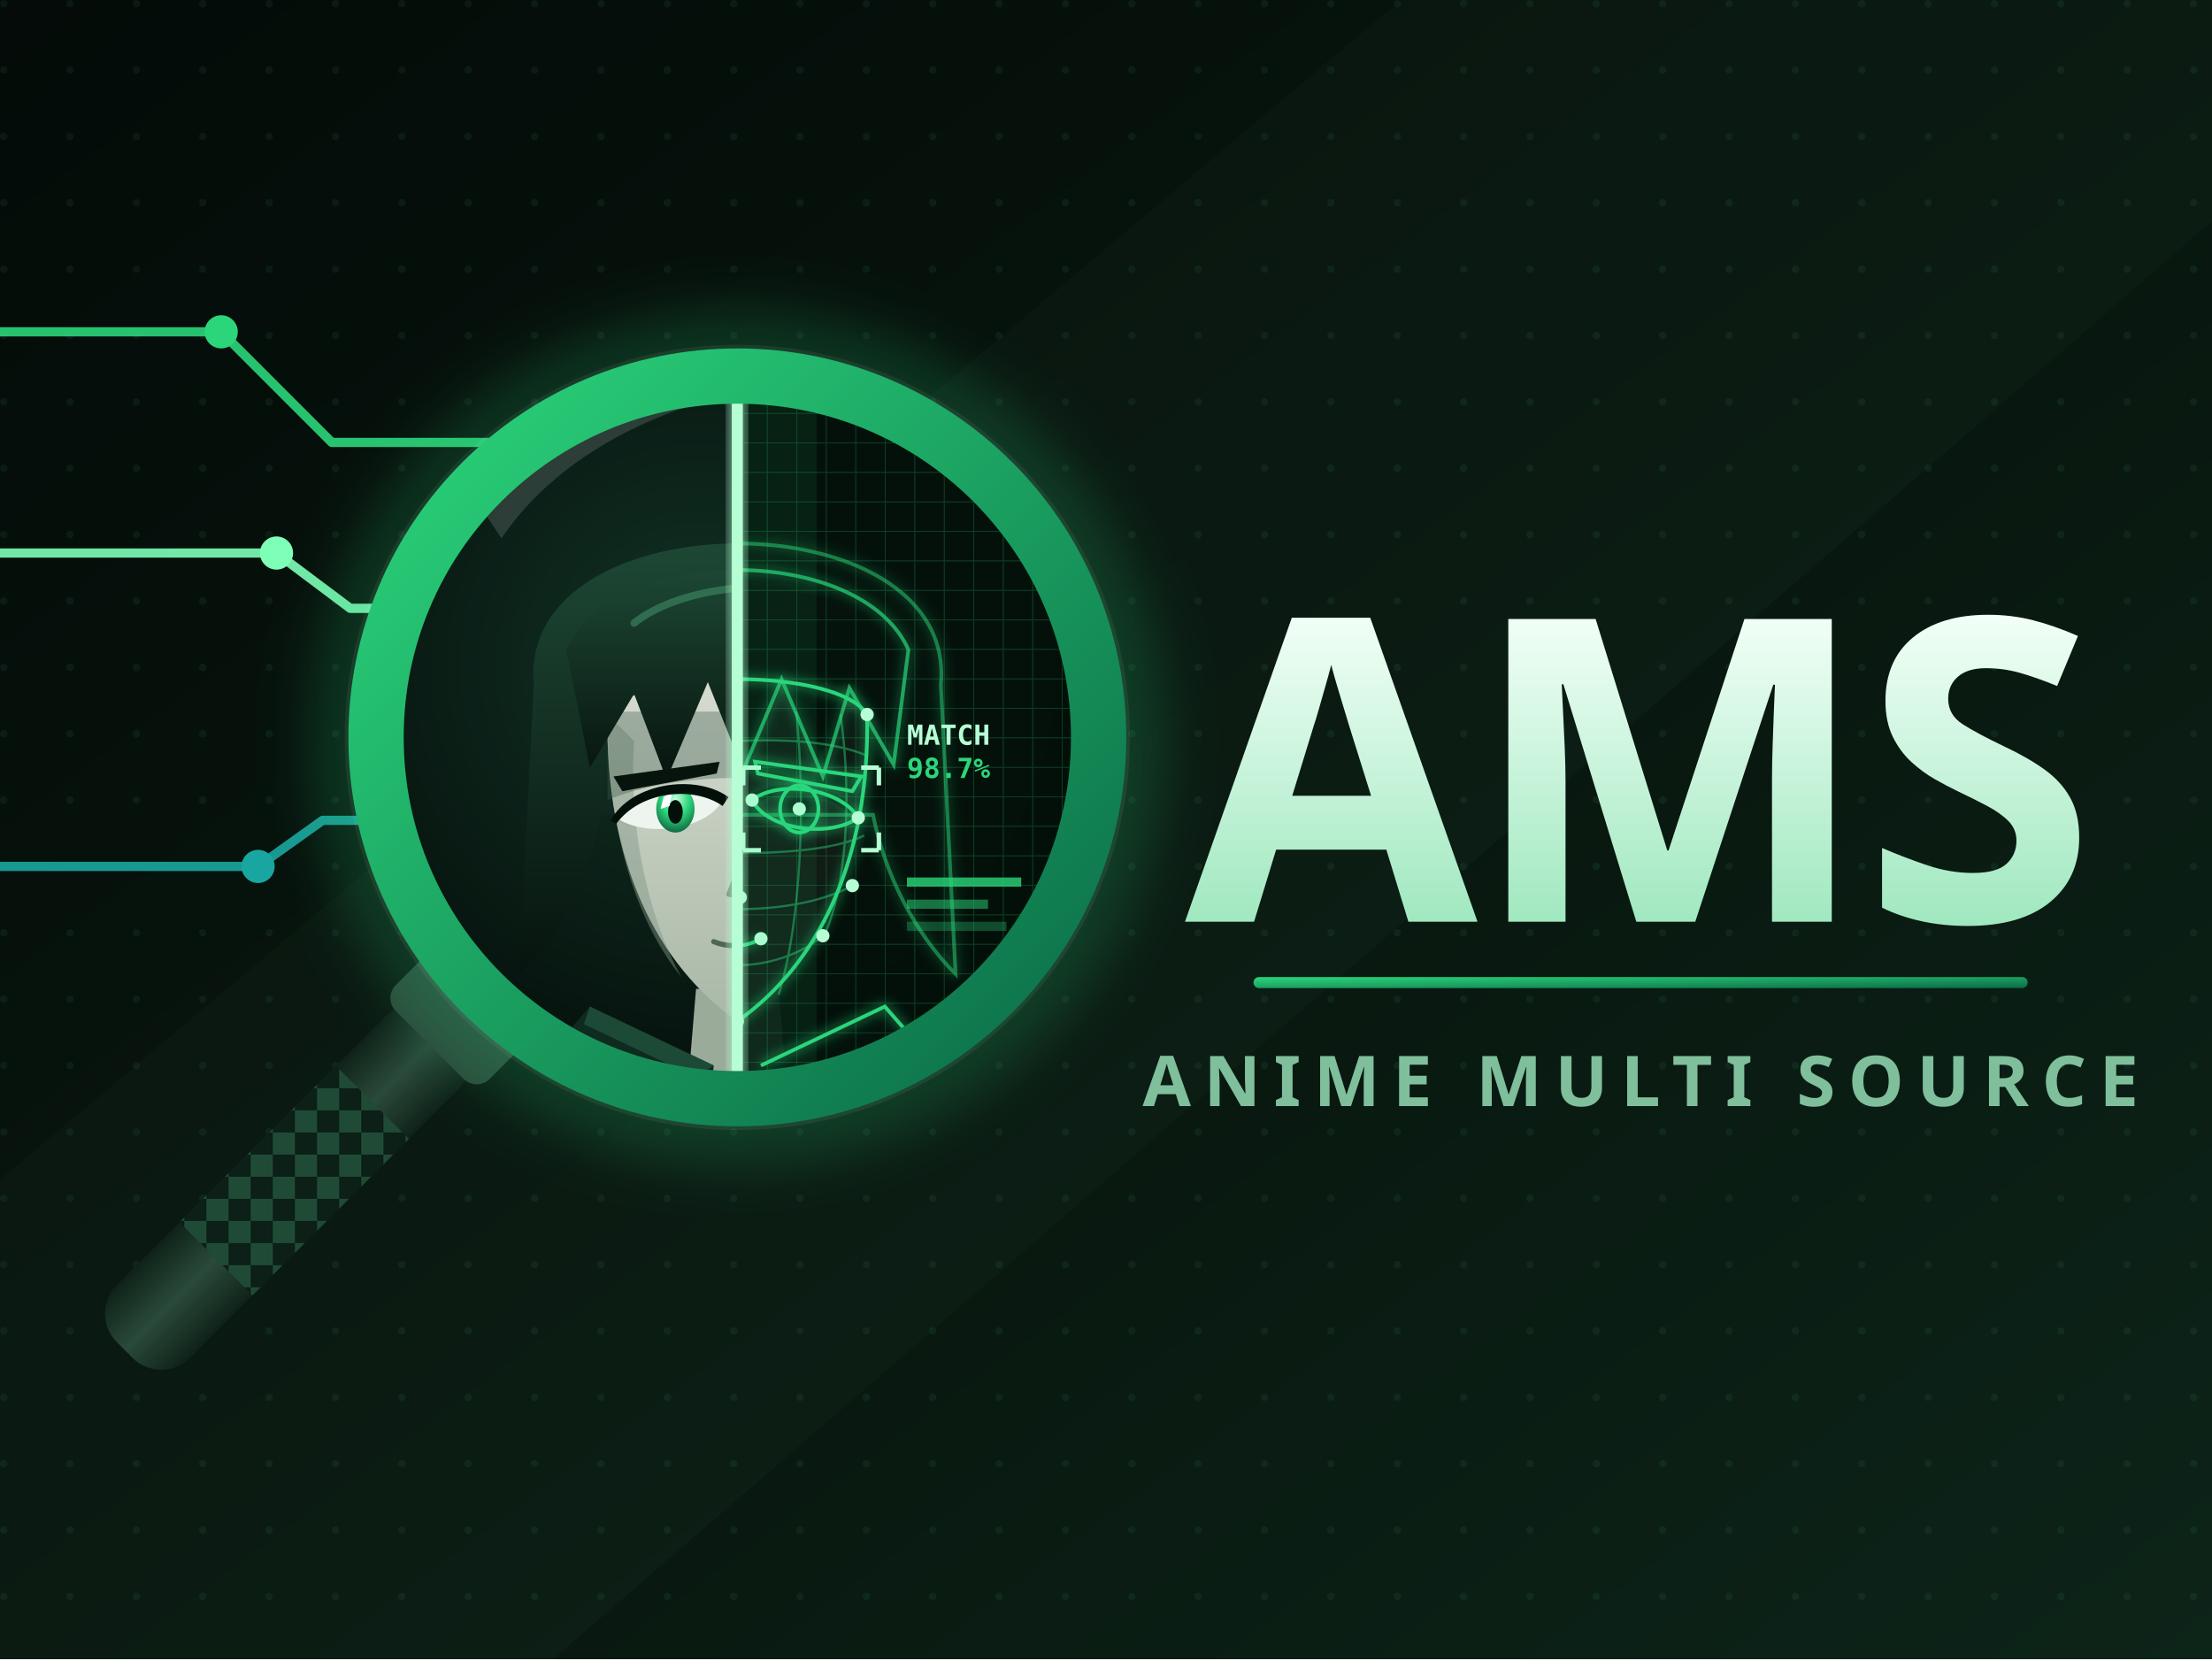
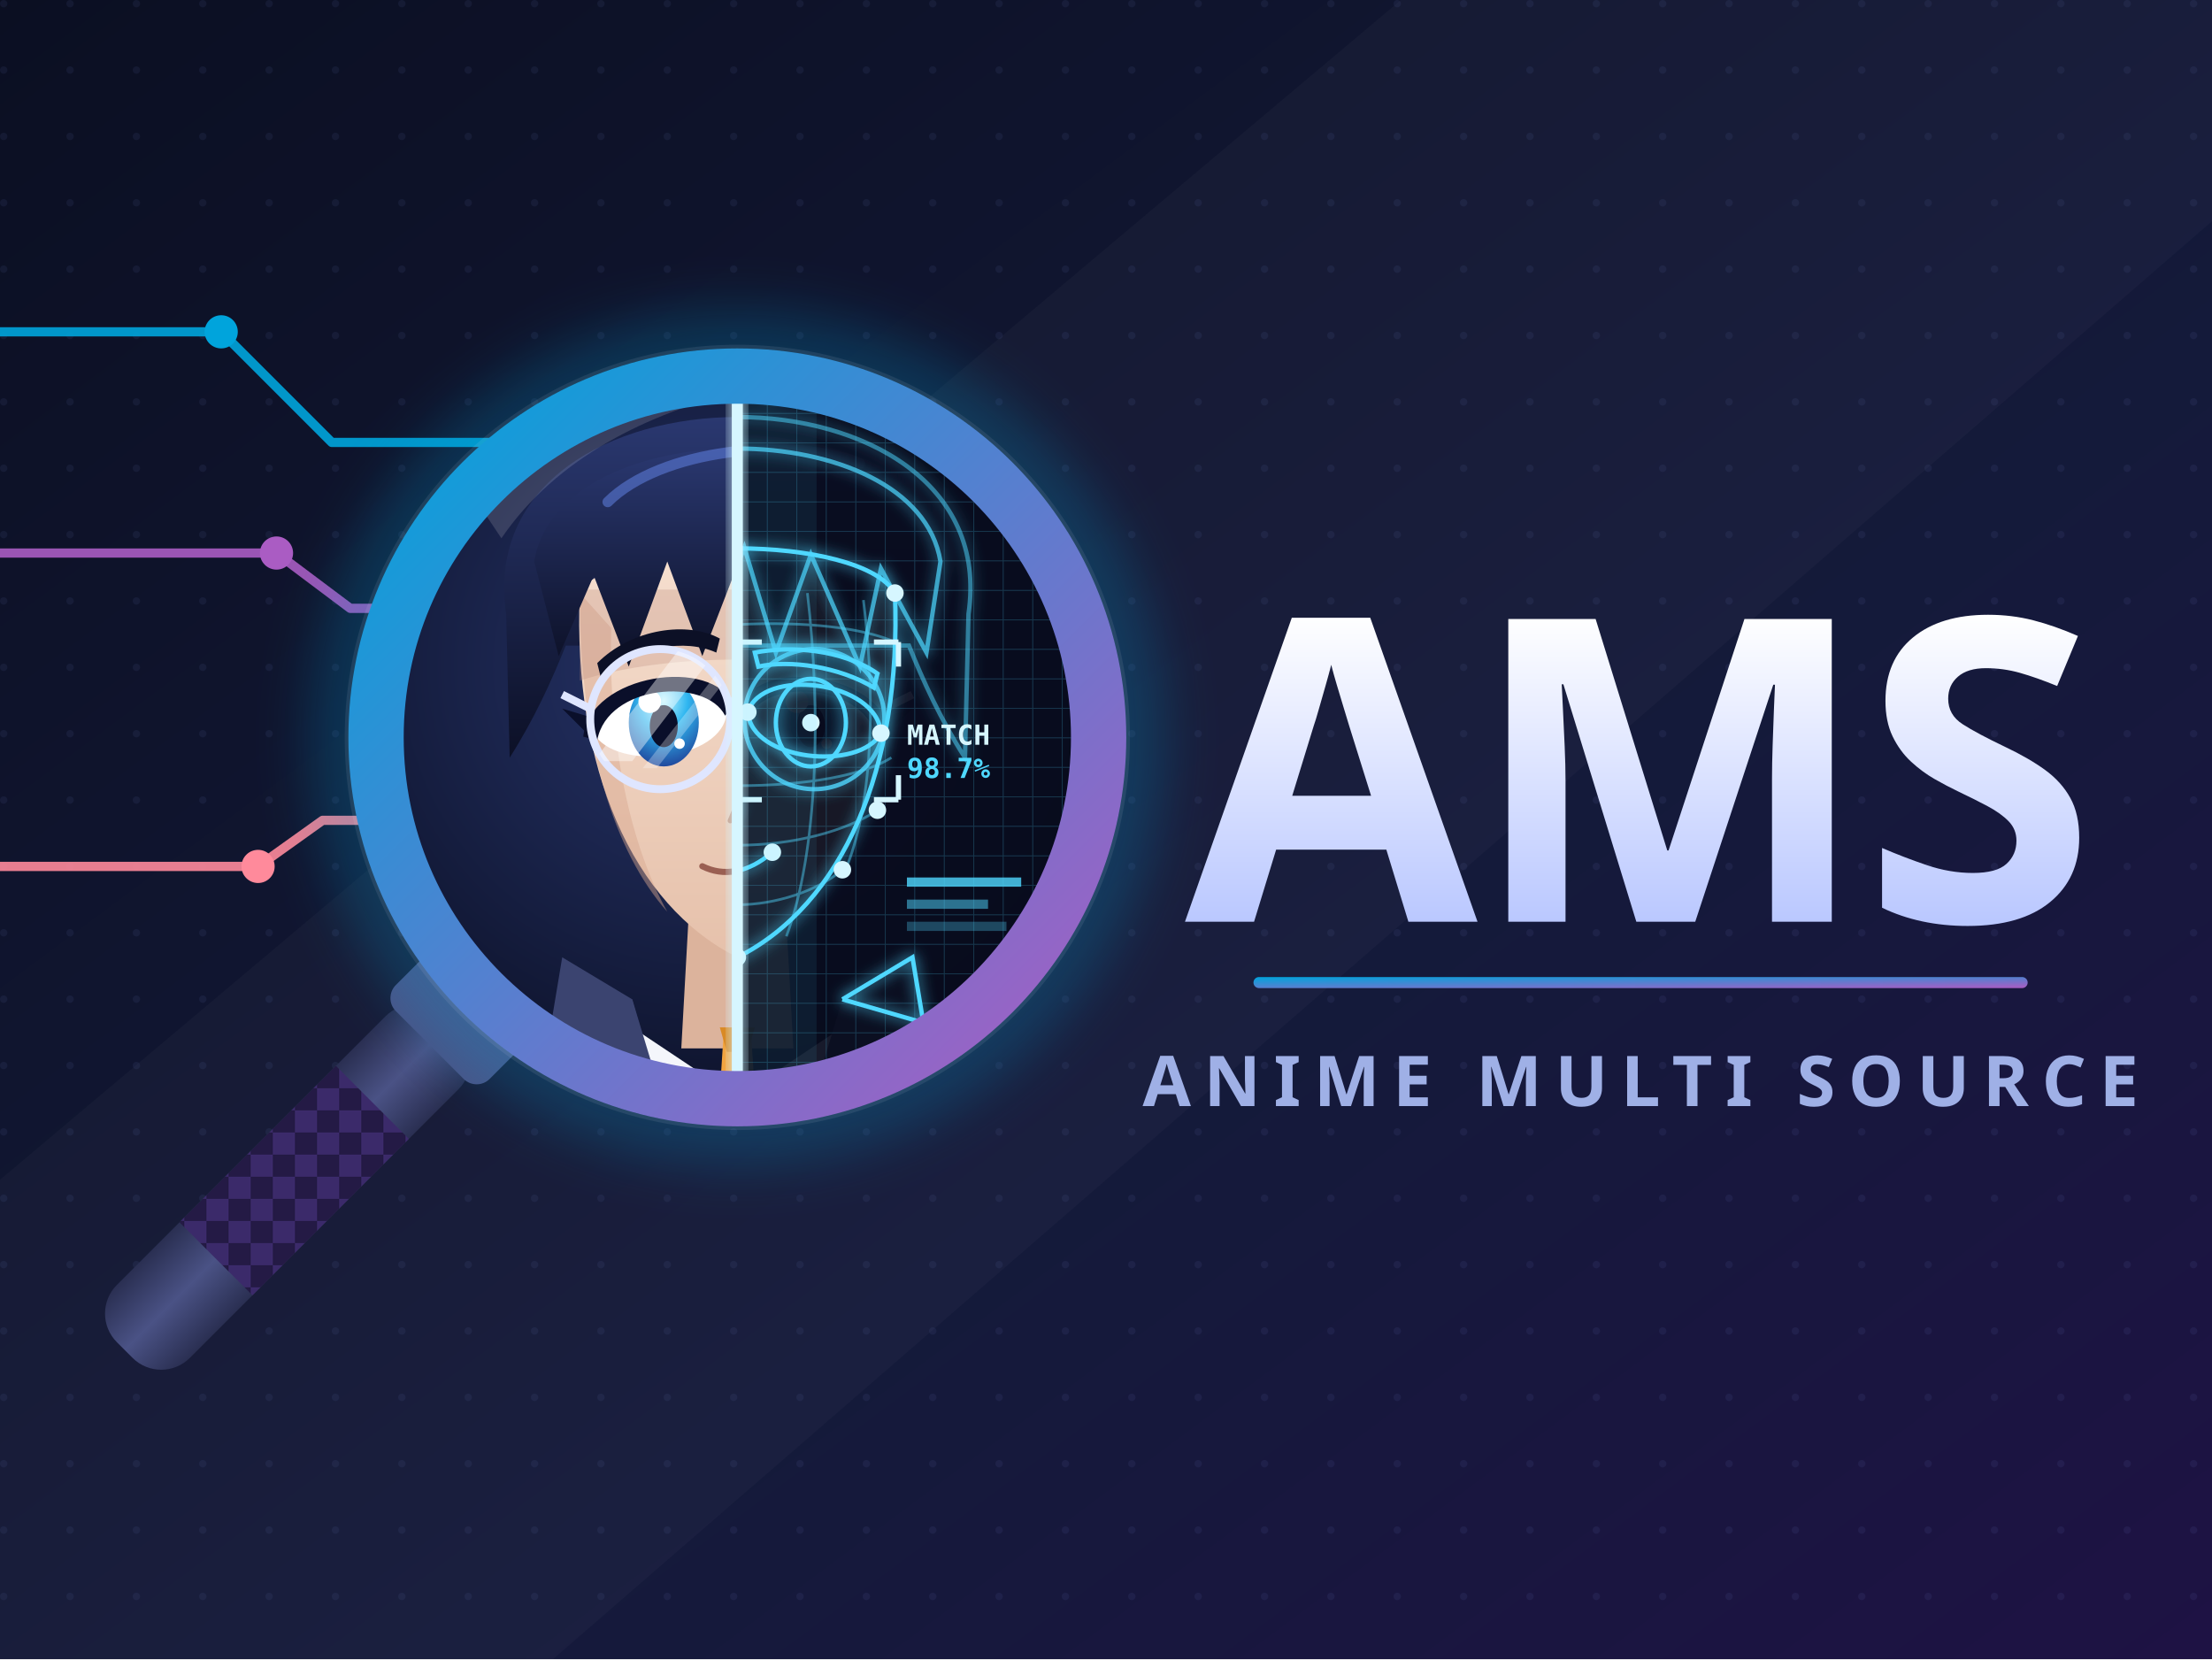
<svg xmlns="http://www.w3.org/2000/svg" viewBox="0 0 1200 900" width="1200" height="900">
  <defs>
    <linearGradient id="bg" x1="0" y1="0" x2="1" y2="1">
-       <stop offset="0%" stop-color="#040b08" />
-       <stop offset="55%" stop-color="#08170f" />
-       <stop offset="100%" stop-color="#0d2419" />
+       <stop offset="0%" stop-color="#0b0f22" />
+       <stop offset="60%" stop-color="#141a3a" />
+       <stop offset="100%" stop-color="#1e1244" />
    </linearGradient>
    <pattern id="dots" width="36" height="36" patternUnits="userSpaceOnUse">
-       <circle cx="2" cy="2" r="2" fill="#6dffb0" />
+       <circle cx="2" cy="2" r="2" fill="#8fa3ff" />
    </pattern>
    <pattern id="grid" width="16" height="16" patternUnits="userSpaceOnUse">
-       <path d="M 16 0 H 0 V 16" fill="none" stroke="#2bd67b" stroke-width="1" />
+       <path d="M 16 0 H 0 V 16" fill="none" stroke="#4fd8ff" stroke-width="1" />
    </pattern>
    <linearGradient id="ring" x1="0" y1="0" x2="1" y2="1">
-       <stop offset="0%" stop-color="#2bd67b" />
-       <stop offset="100%" stop-color="#0b6b47" />
+       <stop offset="0%" stop-color="#00A4DC" />
+       <stop offset="100%" stop-color="#AA5CC3" />
    </linearGradient>
    <radialGradient id="glass" cx="45%" cy="40%" r="70%">
-       <stop offset="0%" stop-color="#123326" />
-       <stop offset="100%" stop-color="#030a07" />
+       <stop offset="0%" stop-color="#26346a" />
+       <stop offset="100%" stop-color="#0a0e22" />
    </radialGradient>
    <linearGradient id="skin" x1="0" y1="0" x2="0" y2="1">
-       <stop offset="0%" stop-color="#d6dccf" />
-       <stop offset="100%" stop-color="#a9b8a8" />
+       <stop offset="0%" stop-color="#f6dfcf" />
+       <stop offset="100%" stop-color="#e6c1ab" />
    </linearGradient>
    <linearGradient id="hair" x1="0" y1="0" x2="0" y2="1">
-       <stop offset="0%" stop-color="#1d4734" />
-       <stop offset="100%" stop-color="#07140e" />
-     </linearGradient>
-     <radialGradient id="iris" cx="50%" cy="30%" r="80%">
-       <stop offset="0%" stop-color="#c8ffe0" />
-       <stop offset="45%" stop-color="#2bd67b" />
-       <stop offset="100%" stop-color="#0a4a30" />
+       <stop offset="0%" stop-color="#2a3870" />
+       <stop offset="100%" stop-color="#0c1026" />
+     </linearGradient>
+     <radialGradient id="iris" cx="50%" cy="25%" r="85%">
+       <stop offset="0%" stop-color="#bff4ff" />
+       <stop offset="40%" stop-color="#2fb6f0" />
+       <stop offset="100%" stop-color="#1d2f8a" />
    </radialGradient>
    <linearGradient id="word" x1="0" y1="0" x2="0" y2="1">
-       <stop offset="0%" stop-color="#f2fff7" />
-       <stop offset="100%" stop-color="#9fe8bf" />
+       <stop offset="0%" stop-color="#ffffff" />
+       <stop offset="100%" stop-color="#b9c7ff" />
    </linearGradient>
    <linearGradient id="handle" x1="0" y1="0" x2="1" y2="0">
-       <stop offset="0%" stop-color="#0f2219" />
-       <stop offset="50%" stop-color="#2a4a3a" />
-       <stop offset="100%" stop-color="#0f2219" />
+       <stop offset="0%" stop-color="#2a2f52" />
+       <stop offset="50%" stop-color="#4a5285" />
+       <stop offset="100%" stop-color="#2a2f52" />
    </linearGradient>
    <pattern id="houndstooth" width="24" height="24" patternUnits="userSpaceOnUse" patternTransform="rotate(45)">
-       <rect width="24" height="24" fill="#1f4a36" />
-       <path d="M0 0 h12 v12 h-12 Z M12 12 h12 v12 h-12 Z" fill="#0c2018" />
+       <rect width="24" height="24" fill="#3b2a6a" />
+       <path d="M0 0 h12 v12 h-12 Z M12 12 h12 v12 h-12 Z" fill="#241a45" />
    </pattern>
    <filter id="glow" x="-50%" y="-50%" width="200%" height="200%">
      <feGaussianBlur stdDeviation="14" />
    </filter>
    <filter id="lineglow" x="-50%" y="-50%" width="200%" height="200%">
      <feGaussianBlur stdDeviation="4" result="b" />
      <feMerge>
        <feMergeNode in="b" />
        <feMergeNode in="SourceGraphic" />
      </feMerge>
    </filter>
    <clipPath id="lens">
      <circle cx="400" cy="400" r="196" />
    </clipPath>
    <clipPath id="rightHalf">
      <rect x="400" y="180" width="220" height="440" />
    </clipPath>
-     <path id="faceShape" d="M 312 362 C 310 462, 346 532, 400 570 C 454 532, 490 462, 488 362 C 468 330, 332 330, 312 362 Z" />
-     <path id="backHair" d="M 262 342 C 250 214, 550 214, 538 342 L 548 538 C 520 510, 500 470, 492 430 L 308 430 C 300 470, 280 510, 252 538 Z" />
-     <path id="bangs" d="M 284 318 C 316 246, 484 246, 516 318 L 506 396 L 476 344 L 458 404 L 430 338 L 404 400 L 380 340 L 352 406 L 330 348 L 300 398 Z" />
-     <path id="eyeL" d="M 318 432 C 330 412, 372 406, 390 420 C 380 440, 338 446, 318 432 Z" />
-     <path id="eyeR" d="M 482 432 C 470 412, 428 406, 410 420 C 420 440, 462 446, 482 432 Z" />
+     <clipPath id="lensL">
+       <circle cx="356" cy="424" r="40" />
+     </clipPath>
+     <path id="faceShape" d="M 310 352 C 306 452, 340 530, 400 560 C 460 530, 494 452, 490 352 C 470 318, 330 318, 310 352 Z" />
+     <path id="backHair" d="M 268 364 C 246 214, 554 214, 532 364 L 530 446 C 516 424, 506 402, 498 382 L 302 382 C 294 402, 284 424, 270 446 Z" />
+     <path id="cowlick" d="M 404 236 C 420 186, 462 172, 478 194 C 452 194, 432 210, 422 240 Z" />
+     <path id="bangs" d="M 284 334 C 298 248, 502 248, 516 334 L 508 386 L 482 338 L 470 394 L 442 330 L 422 386 L 404 326 L 380 388 L 360 334 L 338 394 L 318 342 L 298 388 Z" />
+     <path id="eyeL" d="M 318 432 C 320 402, 386 394, 394 420 C 392 448, 330 454, 318 432 Z" />
+     <path id="eyeR" d="M 482 432 C 480 402, 414 394, 406 420 C 408 448, 470 454, 482 432 Z" />
  </defs>
  <rect width="1200" height="900" fill="url(#bg)" />
-   <rect width="1200" height="900" fill="url(#dots)" opacity="0.06" />
-   <path d="M 0 900 L 0 640 L 760 0 L 1200 0 L 1200 120 L 300 900 Z" fill="#9dffc8" opacity="0.02" />
+   <rect width="1200" height="900" fill="url(#dots)" opacity="0.07" />
+   <path d="M 0 900 L 0 640 L 760 0 L 1200 0 L 1200 120 L 300 900 Z" fill="#ffffff" opacity="0.025" />
  <g fill="none" stroke-width="5" stroke-linecap="round" stroke-linejoin="round" opacity="0.9">
-     <path d="M 0 180 H 120 L 180 240 H 272" stroke="#2bd67b" />
-     <path d="M 0 300 H 150 L 190 330 H 208" stroke="#7dffb8" />
-     <path d="M 0 470 H 140 L 175 445 H 206" stroke="#1aa6a0" />
+     <path d="M 0 180 H 120 L 180 240 H 272" stroke="#00A4DC" />
+     <path d="M 0 300 H 150 L 190 330 H 208" stroke="#AA5CC3" />
+     <path d="M 0 470 H 140 L 175 445 H 206" stroke="#ff8a9b" />
  </g>
  <g>
-     <circle cx="120" cy="180" r="9" fill="#2bd67b" />
-     <circle cx="150" cy="300" r="9" fill="#7dffb8" />
-     <circle cx="140" cy="470" r="9" fill="#1aa6a0" />
+     <circle cx="120" cy="180" r="9" fill="#00A4DC" />
+     <circle cx="150" cy="300" r="9" fill="#AA5CC3" />
+     <circle cx="140" cy="470" r="9" fill="#ff8a9b" />
  </g>
  <g transform="rotate(45 400 400)">
    <rect x="372" y="620" width="56" height="250" rx="22" fill="url(#handle)" />
    <rect x="372" y="680" width="56" height="120" fill="url(#houndstooth)" />
-     <rect x="364" y="596" width="72" height="40" rx="10" fill="#2a4a3a" />
-   </g>
-   <circle cx="400" cy="400" r="232" fill="#2bd67b" opacity="0.18" filter="url(#glow)" />
+     <rect x="364" y="596" width="72" height="40" rx="10" fill="#4a5285" />
+   </g>
+   <circle cx="400" cy="400" r="232" fill="#00A4DC" opacity="0.22" filter="url(#glow)" />
  <circle cx="400" cy="400" r="196" fill="url(#glass)" />
  <g clip-path="url(#lens)">
-     <g transform="translate(400 418) scale(0.8) translate(-400 -400)">
+     <g transform="translate(400 392) scale(0.95) translate(-400 -426)">
      <use href="#backHair" fill="url(#hair)" />
-       <path d="M 372 548 L 428 548 L 434 620 L 366 620 Z" fill="#9aab9a" />
-       <path d="M 230 640 L 300 560 L 384 600 L 380 640 Z" fill="#0f2a1f" />
-       <path d="M 570 640 L 500 560 L 416 600 L 420 640 Z" fill="#0f2a1f" />
-       <path d="M 300 560 L 384 600 L 372 608 L 296 572 Z" fill="#1d4a36" />
+       <path d="M 372 540 L 428 540 L 432 612 L 368 612 Z" fill="#dcb39c" />
+       <path d="M 340 600 L 400 640 L 460 600 L 470 700 L 330 700 Z" fill="#f4f6fb" />
+       <path d="M 392 606 L 408 606 L 414 700 L 386 700 Z" fill="#f2a541" />
+       <path d="M 390 600 L 410 600 L 406 614 L 394 614 Z" fill="#d98a25" />
+       <path d="M 210 700 L 250 610 L 340 584 L 372 700 Z" fill="#2c3352" />
+       <path d="M 590 700 L 550 610 L 460 584 L 428 700 Z" fill="#2c3352" />
+       <path d="M 340 584 L 300 560 L 290 620 L 372 690 Z" fill="#3b4470" />
+       <path d="M 460 584 L 500 560 L 510 620 L 428 690 Z" fill="#3b4470" />
      <use href="#faceShape" fill="url(#skin)" />
-       <path d="M 312 362 C 312 440, 330 500, 362 540 C 340 500, 326 440, 330 380 Z" fill="#7f9482" opacity="0.45" />
-       <path d="M 312 360 L 488 360 L 488 420 C 440 400, 360 400, 312 420 Z" fill="#3c5a4a" opacity="0.35" />
+       <path d="M 310 352 C 310 440, 330 500, 360 534 C 340 498, 326 440, 328 372 Z" fill="#d6a68e" opacity="0.45" />
+       <path d="M 310 350 L 490 350 L 490 402 C 440 386, 360 386, 310 402 Z" fill="#b98a7a" opacity="0.28" />
+       <use href="#cowlick" fill="url(#hair)" />
      <use href="#bangs" fill="url(#hair)" />
-       <path d="M 330 300 C 360 276, 420 270, 460 280" fill="none" stroke="#3f8c66" stroke-width="5" stroke-linecap="round" opacity="0.6" />
-       <path d="M 316 404 L 388 394 L 386 402 L 322 414 Z" fill="#07140e" />
-       <path d="M 484 404 L 412 394 L 414 402 L 478 414 Z" fill="#07140e" />
-       <use href="#eyeL" fill="#eef5ee" />
-       <use href="#eyeR" fill="#eef5ee" />
-       <ellipse cx="358" cy="426" rx="13" ry="16" fill="url(#iris)" />
-       <ellipse cx="442" cy="426" rx="13" ry="16" fill="url(#iris)" />
-       <ellipse cx="358" cy="428" rx="5" ry="8" fill="#03100a" />
-       <path d="M 350 418 L 356 414 L 354 424 L 348 426 Z" fill="#ffffff" />
-       <path d="M 314 434 C 328 408, 372 402, 394 418 L 390 424 C 370 410, 334 414, 318 436 Z" fill="#03100a" />
-       <path d="M 486 434 C 472 408, 428 402, 406 418 L 410 424 C 430 410, 466 414, 482 436 Z" fill="#03100a" />
-       <path d="M 401 466 L 394 484 L 402 486" fill="none" stroke="#6f8574" stroke-width="3" stroke-linecap="round" stroke-linejoin="round" />
-       <path d="M 384 516 C 394 520, 406 520, 416 514" fill="none" stroke="#4d6656" stroke-width="3.5" stroke-linecap="round" />
+       <path d="M 326 300 C 356 270, 430 262, 470 278" fill="none" stroke="#5f7fe0" stroke-width="6" stroke-linecap="round" opacity="0.55" />
+       <path d="M 320 392 C 340 372, 372 368, 390 378 L 388 386 C 370 378, 344 382, 322 400 Z" fill="#0c1026" />
+       <path d="M 480 398 C 460 384, 430 382, 410 386 L 412 394 C 430 390, 458 394, 478 406 Z" fill="#0c1026" />
+       <use href="#eyeL" fill="#ffffff" />
+       <use href="#eyeR" fill="#ffffff" />
+       <ellipse cx="358" cy="426" rx="20" ry="25" fill="url(#iris)" />
+       <ellipse cx="442" cy="426" rx="20" ry="25" fill="url(#iris)" />
+       <ellipse cx="358" cy="428" rx="8" ry="12" fill="#0a0f2a" />
+       <ellipse cx="442" cy="428" rx="8" ry="12" fill="#0a0f2a" />
+       <circle cx="350" cy="414" r="6.5" fill="#ffffff" />
+       <circle cx="367" cy="438" r="3" fill="#ffffff" />
+       <circle cx="434" cy="414" r="6.5" fill="#ffffff" />
+       <circle cx="451" cy="438" r="3" fill="#ffffff" />
+       <path d="M 312 434 C 316 398, 386 388, 398 416 L 393 422 C 382 400, 326 404, 320 436 Z" fill="#0a0f2a" />
+       <path d="M 488 434 C 484 398, 414 388, 402 416 L 407 422 C 418 400, 474 404, 480 436 Z" fill="#0a0f2a" />
+       <path d="M 314 432 L 300 418 L 320 424 Z" fill="#0a0f2a" />
+       <path d="M 486 432 L 500 418 L 480 424 Z" fill="#0a0f2a" />
+       <g fill="none" stroke="#dfe6ff" stroke-width="4.5">
+         <circle cx="356" cy="424" r="40" />
+         <circle cx="444" cy="424" r="40" />
+         <path d="M 396 418 C 398 410, 402 410, 404 418" />
+         <path d="M 316 418 L 300 410" />
+         <path d="M 484 418 L 500 410" />
+       </g>
+       <g clip-path="url(#lensL)">
+         <path d="M 318 448 L 370 380 L 392 380 L 340 448 Z" fill="#ffffff" opacity="0.42" />
+         <path d="M 346 452 L 396 388 L 404 388 L 354 452 Z" fill="#ffffff" opacity="0.28" />
+       </g>
+       <path d="M 401 470 L 396 482" fill="none" stroke="#c48f78" stroke-width="3" stroke-linecap="round" />
+       <path d="M 380 508 C 392 514, 406 512, 420 500" fill="none" stroke="#9a5f52" stroke-width="3.5" stroke-linecap="round" />
    </g>
    <g clip-path="url(#rightHalf)">
-       <rect x="400" y="190" width="220" height="420" fill="#03100a" opacity="0.93" />
-       <rect x="400" y="190" width="220" height="420" fill="url(#grid)" opacity="0.22" />
-       <g transform="translate(400 418) scale(0.8) translate(-400 -400)">
-         <g fill="none" stroke="#2bd67b" stroke-width="2.5" filter="url(#lineglow)">
+       <rect x="400" y="180" width="220" height="440" fill="#070b1c" opacity="0.93" />
+       <rect x="400" y="180" width="220" height="440" fill="url(#grid)" opacity="0.2" />
+       <g transform="translate(400 392) scale(0.95) translate(-400 -426)">
+         <g fill="none" stroke="#4fd8ff" stroke-width="2.5" filter="url(#lineglow)">
          <use href="#backHair" stroke-opacity="0.5" />
          <use href="#faceShape" />
          <use href="#bangs" stroke-opacity="0.7" />
+           <use href="#cowlick" stroke-opacity="0.7" />
          <use href="#eyeR" />
-           <ellipse cx="442" cy="426" rx="13" ry="16" />
-           <path d="M 484 404 L 412 394 L 414 402 L 478 414 Z" />
-           <path d="M 401 466 L 394 484 L 402 486" />
-           <path d="M 384 516 C 394 520, 406 520, 416 514" />
-           <path d="M 416 600 L 500 560 L 570 640" />
-         </g>
-         <g fill="none" stroke="#2bd67b" stroke-width="1.5" opacity="0.45">
-           <path d="M 400 380 C 440 378, 470 382, 488 390" />
-           <path d="M 400 456 C 440 456, 470 452, 486 444" />
-           <path d="M 400 494 C 432 494, 460 488, 478 478" />
-           <path d="M 400 532 C 422 532, 444 524, 458 512" />
-           <path d="M 440 360 C 446 420, 444 500, 428 552" />
-           <path d="M 470 362 C 478 420, 474 480, 458 514" />
-         </g>
-         <g fill="#b6ffd5">
-           <circle cx="410" cy="420" r="4.5" />
-           <circle cx="482" cy="432" r="4.5" />
-           <circle cx="442" cy="426" r="4.5" />
-           <circle cx="402" cy="486" r="4.5" />
-           <circle cx="416" cy="514" r="4.5" />
-           <circle cx="400" cy="570" r="4.5" />
-           <circle cx="478" cy="478" r="4.5" />
-           <circle cx="488" cy="362" r="4.5" />
-           <circle cx="458" cy="512" r="4.5" />
-         </g>
-         <g fill="none" stroke="#b6ffd5" stroke-width="3">
-           <path d="M 404 398 h 12 M 404 398 v 12" />
-           <path d="M 496 398 h -12 M 496 398 v 12" />
-           <path d="M 404 454 h 12 M 404 454 v -12" />
-           <path d="M 496 454 h -12 M 496 454 v -12" />
+           <ellipse cx="442" cy="426" rx="20" ry="25" />
+           <circle cx="444" cy="424" r="40" stroke-opacity="0.8" />
+           <path d="M 480 398 C 460 384, 430 382, 410 386 L 412 394 C 430 390, 458 394, 478 406 Z" />
+           <path d="M 401 470 L 396 482" />
+           <path d="M 380 508 C 392 514, 406 512, 420 500" />
+           <path d="M 460 584 L 500 560 L 510 620 L 428 690" />
+           <path d="M 590 700 L 550 610 L 460 584" />
+         </g>
+         <g fill="none" stroke="#4fd8ff" stroke-width="1.5" opacity="0.45">
+           <path d="M 400 370 C 440 368, 472 372, 490 380" />
+           <path d="M 400 462 C 440 462, 472 456, 488 446" />
+           <path d="M 400 496 C 432 496, 462 488, 480 476" />
+           <path d="M 400 530 C 422 530, 446 522, 460 510" />
+           <path d="M 440 352 C 448 420, 446 500, 428 548" />
+           <path d="M 472 356 C 480 420, 476 480, 460 514" />
+         </g>
+         <g fill="#d6f6ff">
+           <circle cx="406" cy="420" r="5" />
+           <circle cx="482" cy="432" r="5" />
+           <circle cx="442" cy="426" r="5" />
+           <circle cx="396" cy="482" r="5" />
+           <circle cx="420" cy="500" r="5" />
+           <circle cx="400" cy="560" r="5" />
+           <circle cx="480" cy="476" r="5" />
+           <circle cx="490" cy="352" r="5" />
+           <circle cx="460" cy="510" r="5" />
+           <circle cx="478" cy="194" r="5" />
+         </g>
+         <g fill="none" stroke="#d6f6ff" stroke-width="3">
+           <path d="M 400 380 h 14 M 400 380 v 14" />
+           <path d="M 492 380 h -14 M 492 380 v 14" />
+           <path d="M 400 470 h 14 M 400 470 v -14" />
+           <path d="M 492 470 h -14 M 492 470 v -14" />
        </g>
      </g>
-       <text x="492" y="404" font-family="DejaVu Sans Mono" font-weight="700" font-size="15" fill="#b6ffd5">MATCH</text>
-       <text x="492" y="422" font-family="DejaVu Sans Mono" font-weight="700" font-size="15" fill="#2bd67b">98.7%</text>
-       <rect x="492" y="476" width="62" height="5" fill="#2bd67b" opacity="0.8" />
-       <rect x="492" y="488" width="44" height="5" fill="#2bd67b" opacity="0.5" />
-       <rect x="492" y="500" width="54" height="5" fill="#2bd67b" opacity="0.3" />
+       <text x="492" y="404" font-family="DejaVu Sans Mono" font-weight="700" font-size="15" fill="#d6f6ff">MATCH</text>
+       <text x="492" y="422" font-family="DejaVu Sans Mono" font-weight="700" font-size="15" fill="#4fd8ff">98.7%</text>
+       <rect x="492" y="476" width="62" height="5" fill="#4fd8ff" opacity="0.8" />
+       <rect x="492" y="488" width="44" height="5" fill="#4fd8ff" opacity="0.5" />
+       <rect x="492" y="500" width="54" height="5" fill="#4fd8ff" opacity="0.3" />
    </g>
-     <rect x="397" y="190" width="6" height="420" fill="#b6ffd5" filter="url(#lineglow)" />
-     <rect x="403" y="190" width="40" height="420" fill="#2bd67b" opacity="0.08" />
+     <rect x="397" y="190" width="6" height="420" fill="#d6f6ff" filter="url(#lineglow)" />
+     <rect x="403" y="190" width="40" height="420" fill="#4fd8ff" opacity="0.08" />
    <path d="M 252 262 C 292 222, 352 208, 402 212 C 352 224, 302 248, 272 292 Z" fill="#ffffff" opacity="0.14" />
  </g>
  <circle cx="400" cy="400" r="196" fill="none" stroke="url(#ring)" stroke-width="30" />
-   <circle cx="400" cy="400" r="212" fill="none" stroke="#ffffff" stroke-opacity="0.06" stroke-width="2" />
+   <circle cx="400" cy="400" r="212" fill="none" stroke="#ffffff" stroke-opacity="0.08" stroke-width="2" />
  <text x="890" y="500" text-anchor="middle" font-family="Fira Sans" font-weight="900" font-size="230" letter-spacing="-4" fill="url(#word)">AMS</text>
  <rect x="680" y="530" width="420" height="6" rx="3" fill="url(#ring)" />
-   <text x="890" y="600" text-anchor="middle" font-family="Fira Sans" font-weight="600" font-size="38" letter-spacing="7" fill="#7fbf9b">ANIME MULTI SOURCE</text>
+   <text x="890" y="600" text-anchor="middle" font-family="Fira Sans" font-weight="600" font-size="38" letter-spacing="7" fill="#9fb0e6">ANIME MULTI SOURCE</text>
</svg>
